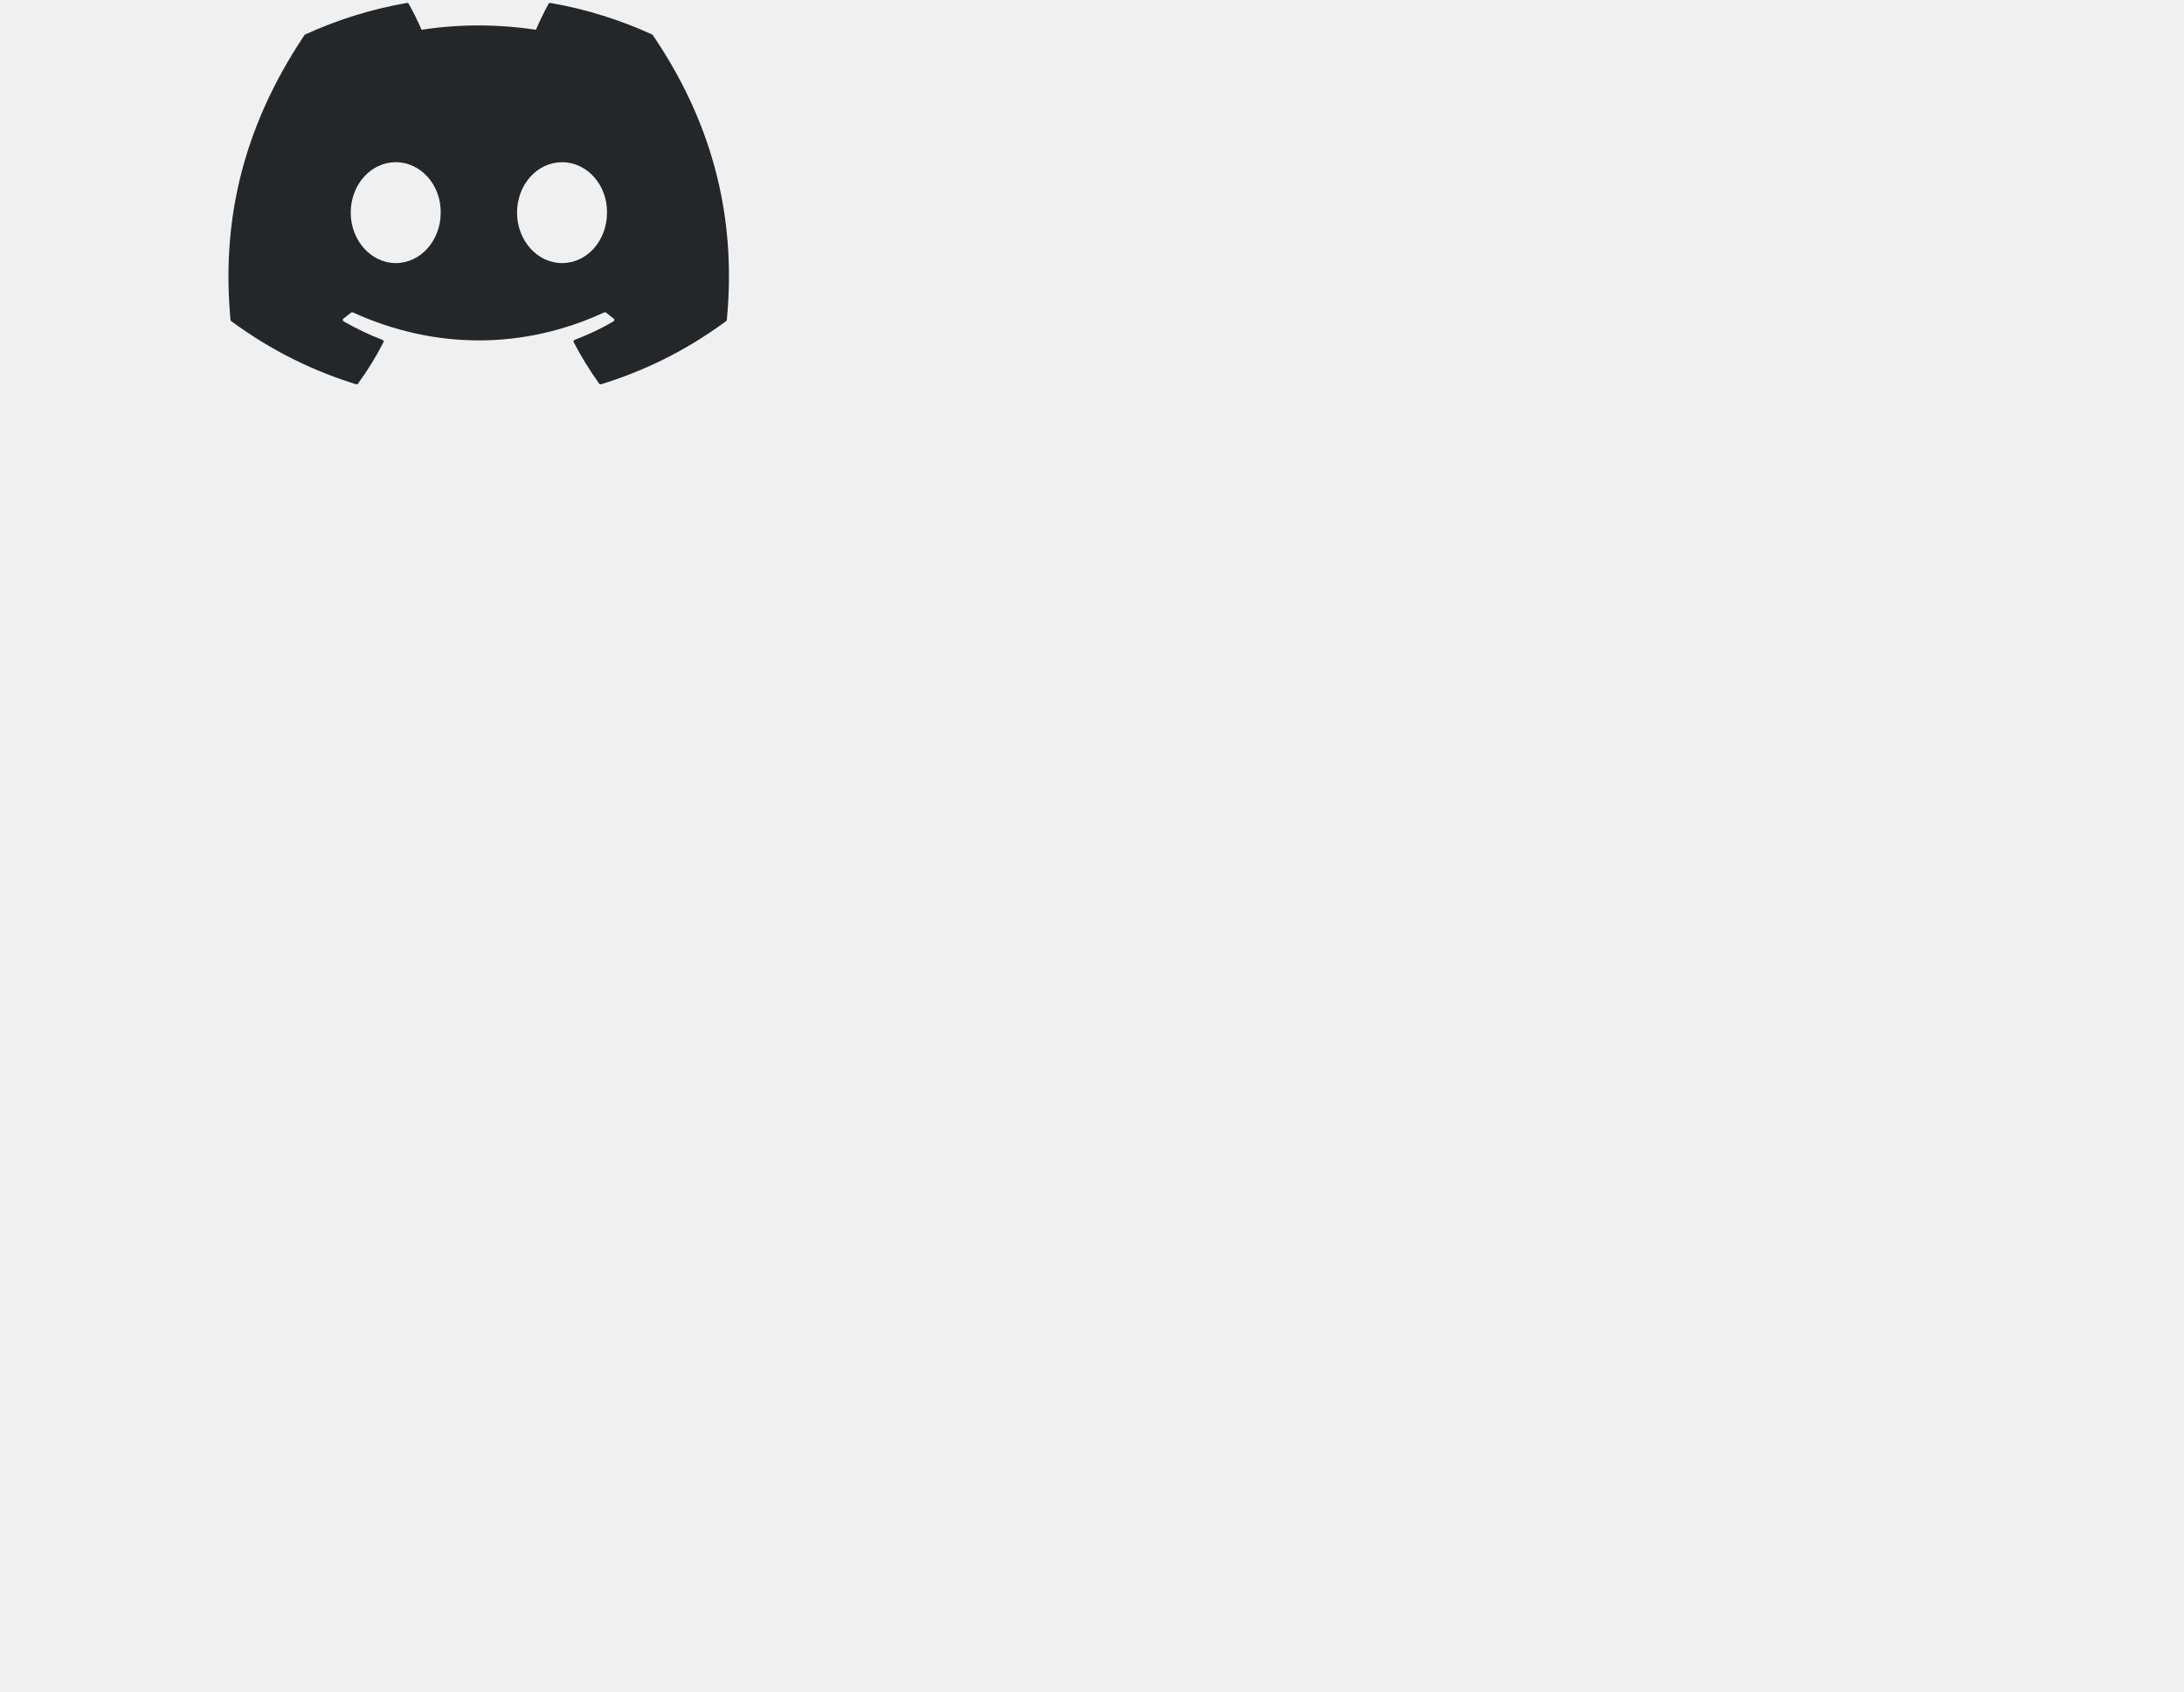
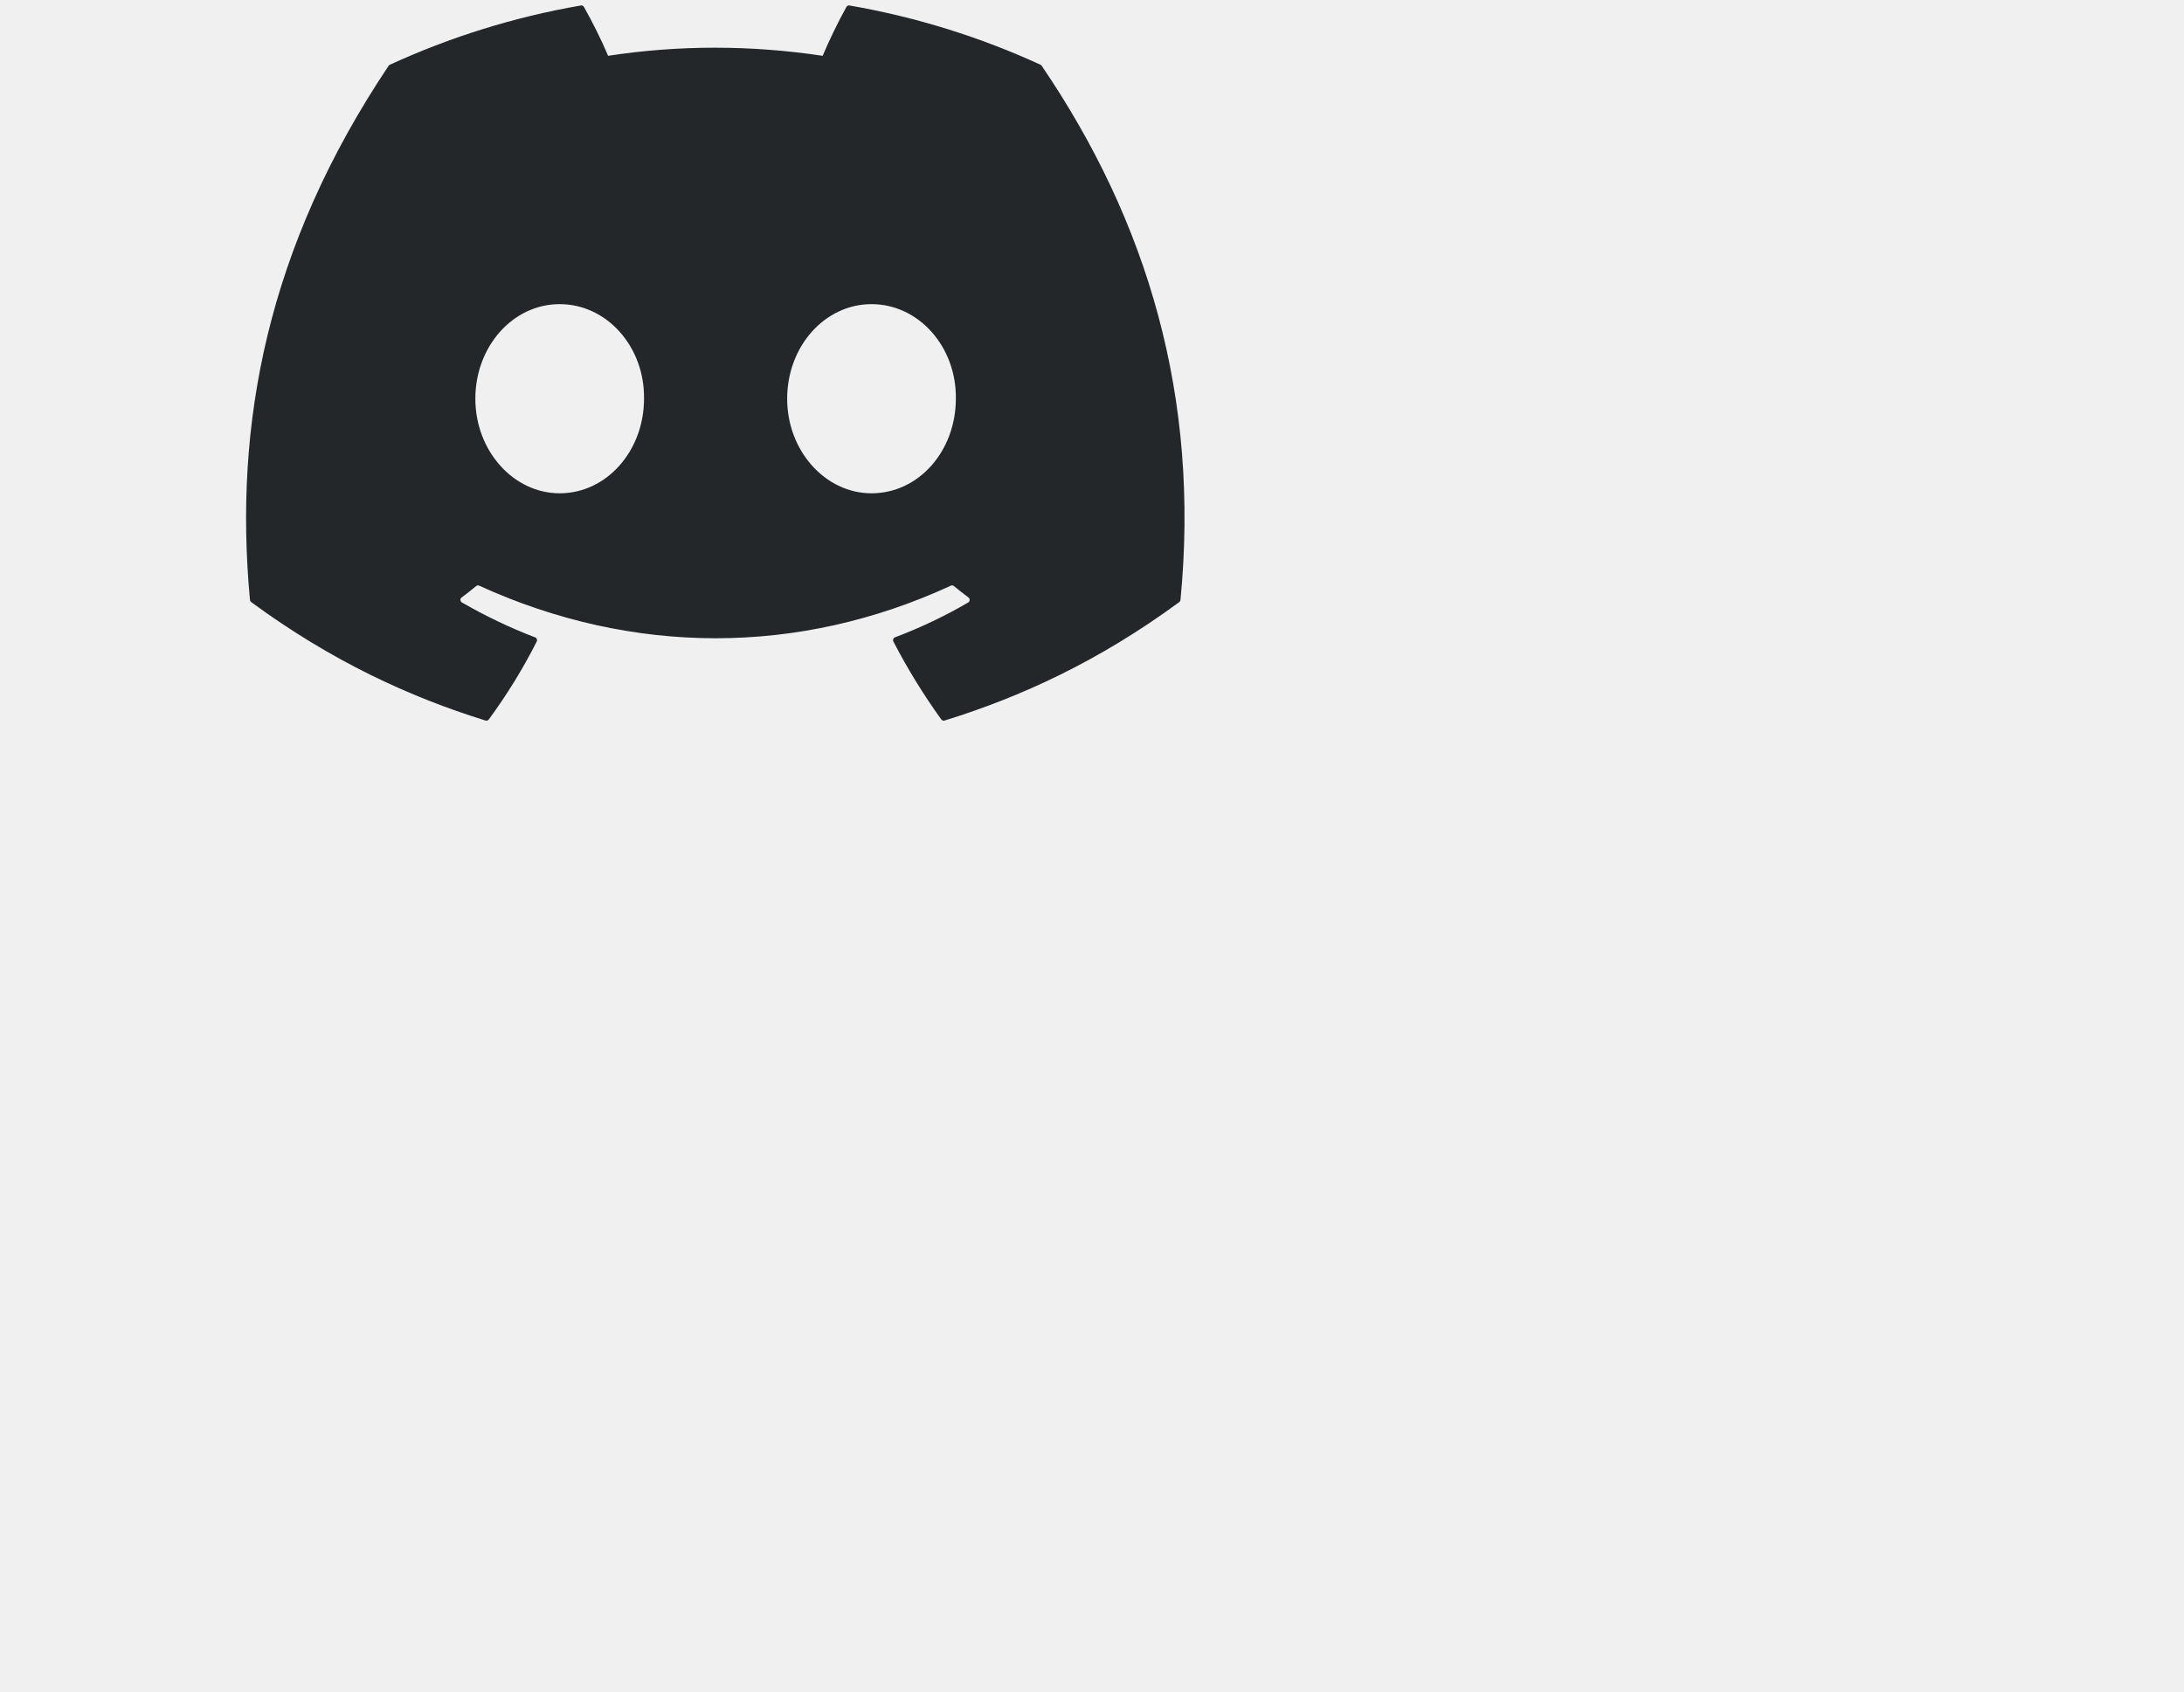
- <svg xmlns="http://www.w3.org/2000/svg" width="71" height="55" viewBox="0 0 245 240" fill="none">
+ <svg xmlns="http://www.w3.org/2000/svg" width="71" height="55" viewBox="0 0 128 128" fill="none">
  <g clip-path="url(#clip0)">
    <path d="M60.105 4.898C55.579 2.821 50.727 1.292 45.653 0.415C45.56 0.399 45.468 0.441 45.42 0.525C44.796 1.635 44.105 3.083 43.621 4.222C38.164 3.405 32.734 3.405 27.389 4.222C26.905 3.058 26.189 1.635 25.562 0.525C25.514 0.444 25.422 0.401 25.329 0.415C20.258 1.289 15.406 2.819 10.878 4.898C10.838 4.915 10.805 4.943 10.783 4.979C1.578 18.731 -0.944 32.144 0.293 45.391C0.299 45.456 0.335 45.518 0.386 45.558C6.459 50.017 12.341 52.725 18.115 54.52C18.207 54.548 18.305 54.514 18.364 54.438C19.73 52.573 20.947 50.606 21.991 48.538C22.052 48.417 21.994 48.273 21.868 48.226C19.937 47.493 18.098 46.6 16.329 45.586C16.189 45.504 16.178 45.304 16.307 45.208C16.679 44.929 17.051 44.639 17.407 44.346C17.471 44.293 17.561 44.281 17.636 44.315C29.256 49.62 41.835 49.62 53.318 44.315C53.394 44.279 53.483 44.29 53.55 44.343C53.906 44.636 54.278 44.929 54.653 45.208C54.782 45.304 54.773 45.504 54.633 45.586C52.865 46.62 51.026 47.493 49.092 48.223C48.966 48.271 48.91 48.417 48.972 48.538C50.038 50.603 51.255 52.57 52.596 54.435C52.652 54.514 52.753 54.548 52.845 54.52C58.646 52.725 64.529 50.017 70.602 45.558C70.655 45.518 70.689 45.459 70.694 45.394C72.175 30.079 68.215 16.776 60.197 4.982C60.177 4.943 60.144 4.915 60.105 4.898ZM23.726 37.325C20.228 37.325 17.345 34.114 17.345 30.169C17.345 26.225 20.172 23.013 23.726 23.013C27.308 23.013 30.163 26.253 30.107 30.169C30.107 34.114 27.28 37.325 23.726 37.325ZM47.318 37.325C43.82 37.325 40.937 34.114 40.937 30.169C40.937 26.225 43.764 23.013 47.318 23.013C50.9 23.013 53.755 26.253 53.699 30.169C53.699 34.114 50.9 37.325 47.318 37.325Z" fill="#23272A" />
  </g>
  <defs>
    <clipPath id="clip0">
      <rect width="71" height="55" fill="white" />
    </clipPath>
  </defs>
</svg>
